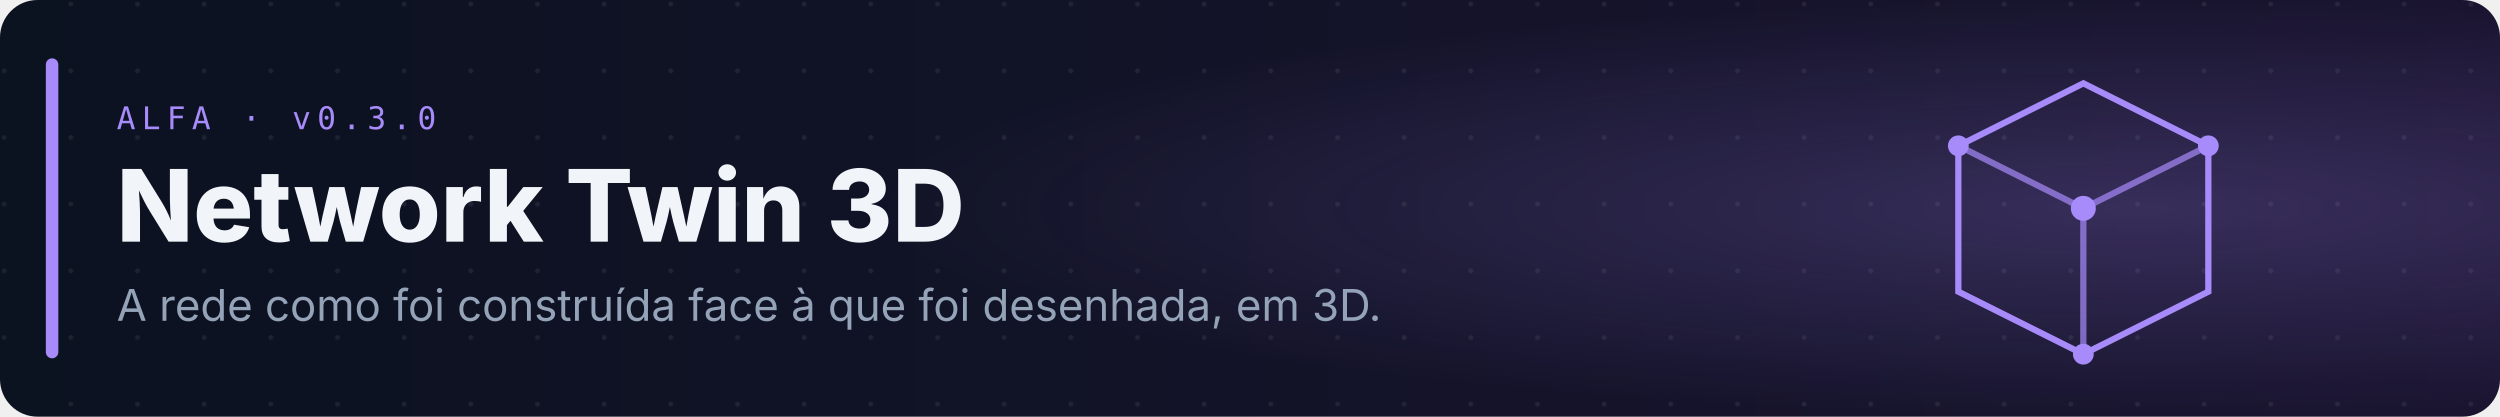
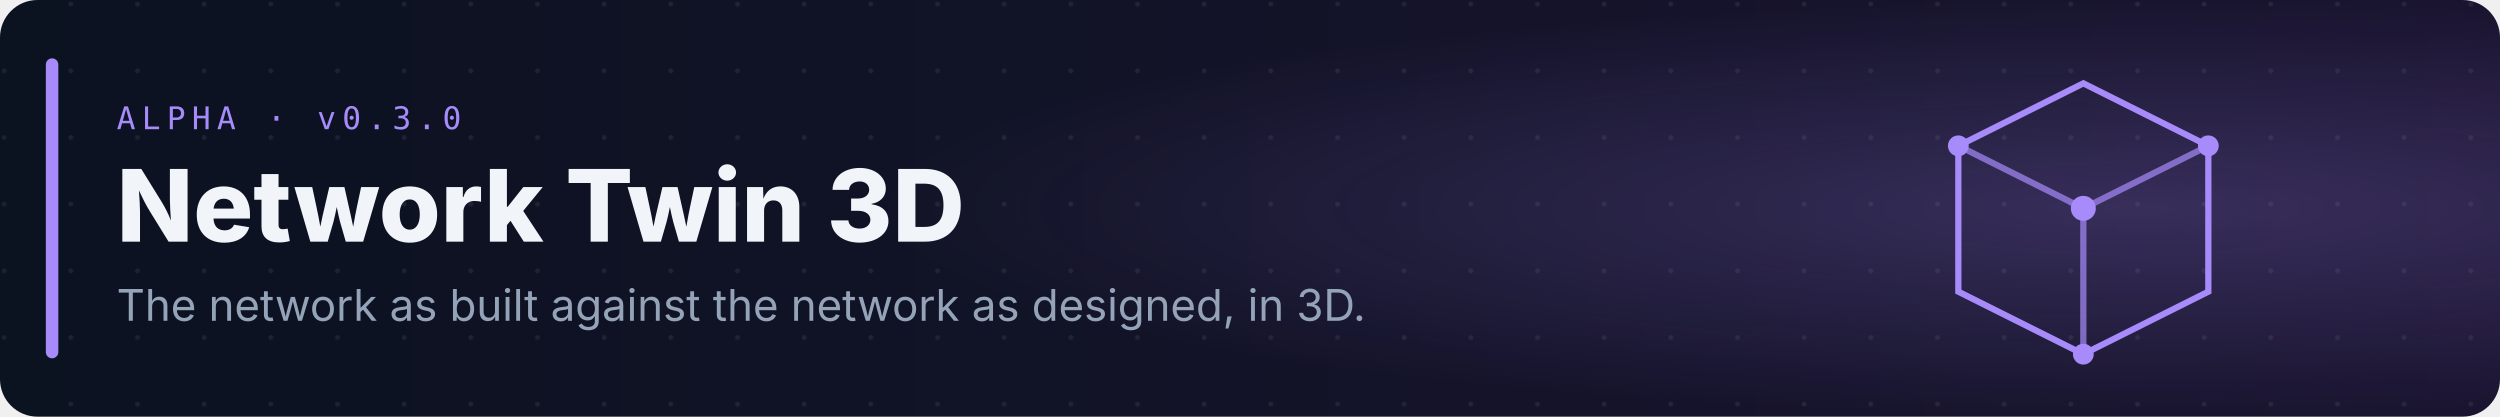
<svg xmlns="http://www.w3.org/2000/svg" viewBox="0 0 1200 200" width="1200" height="200" role="img" aria-label="Network Twin 3D">
  <defs>
    <linearGradient id="g" x1="0" y1="0" x2="1" y2="0">
      <stop offset="0" stop-color="#0b1220" />
      <stop offset="1" stop-color="#1a1430" />
    </linearGradient>
    <radialGradient id="r" cx="0.85" cy="0.5" r="0.5">
      <stop offset="0" stop-color="#a78bfa" stop-opacity=".22" />
      <stop offset="1" stop-color="#a78bfa" stop-opacity="0" />
    </radialGradient>
    <pattern id="p" width="32" height="32" patternUnits="userSpaceOnUse">
      <circle cx="2" cy="2" r="1.2" fill="#ffffff" fill-opacity=".07" />
    </pattern>
  </defs>
  <rect width="1200" height="200" rx="18" fill="url(#g)" />
  <rect width="1200" height="200" rx="18" fill="url(#p)" />
  <rect width="1200" height="200" rx="18" fill="url(#r)" />
  <rect x="22" y="28" width="6" height="144" rx="3" fill="#a78bfa" />
-   <text x="56" y="62" font-family="Cascadia Code,Consolas,monospace" font-size="15" letter-spacing="3" fill="#a78bfa">ALFA · v0.3.0</text>
+   <text x="56" y="62" font-family="Cascadia Code,Consolas,monospace" font-size="15" letter-spacing="3" fill="#a78bfa">ALPHA · v0.3.0</text>
  <text x="56" y="116" font-family="Segoe UI,Inter,system-ui,sans-serif" font-size="48" font-weight="800" fill="#f1f5f9">Network Twin 3D</text>
-   <text x="56" y="154" font-family="Segoe UI,Inter,system-ui,sans-serif" font-size="21" fill="#94a3b8">A rede como foi construída face à que foi desenhada, em 3D.</text>
+   <text x="56" y="154" font-family="Segoe UI,Inter,system-ui,sans-serif" font-size="21" fill="#94a3b8">The network as built against the network as designed, in 3D.</text>
  <g transform="translate(1000 100)" fill="none" stroke-width="3">
    <path d="M0 -60 L60 -30 L60 40 L0 70 L-60 40 L-60 -30 Z" stroke="#a78bfa" />
    <path d="M-60 -30 L0 0 L60 -30 M0 0 L0 70" stroke="#a78bfa" stroke-opacity=".7" />
    <circle cx="0" cy="0" r="6" fill="#a78bfa" />
    <circle cx="-60" cy="-30" r="5" fill="#a78bfa" />
    <circle cx="60" cy="-30" r="5" fill="#a78bfa" />
    <circle cx="0" cy="70" r="5" fill="#a78bfa" />
  </g>
</svg>
